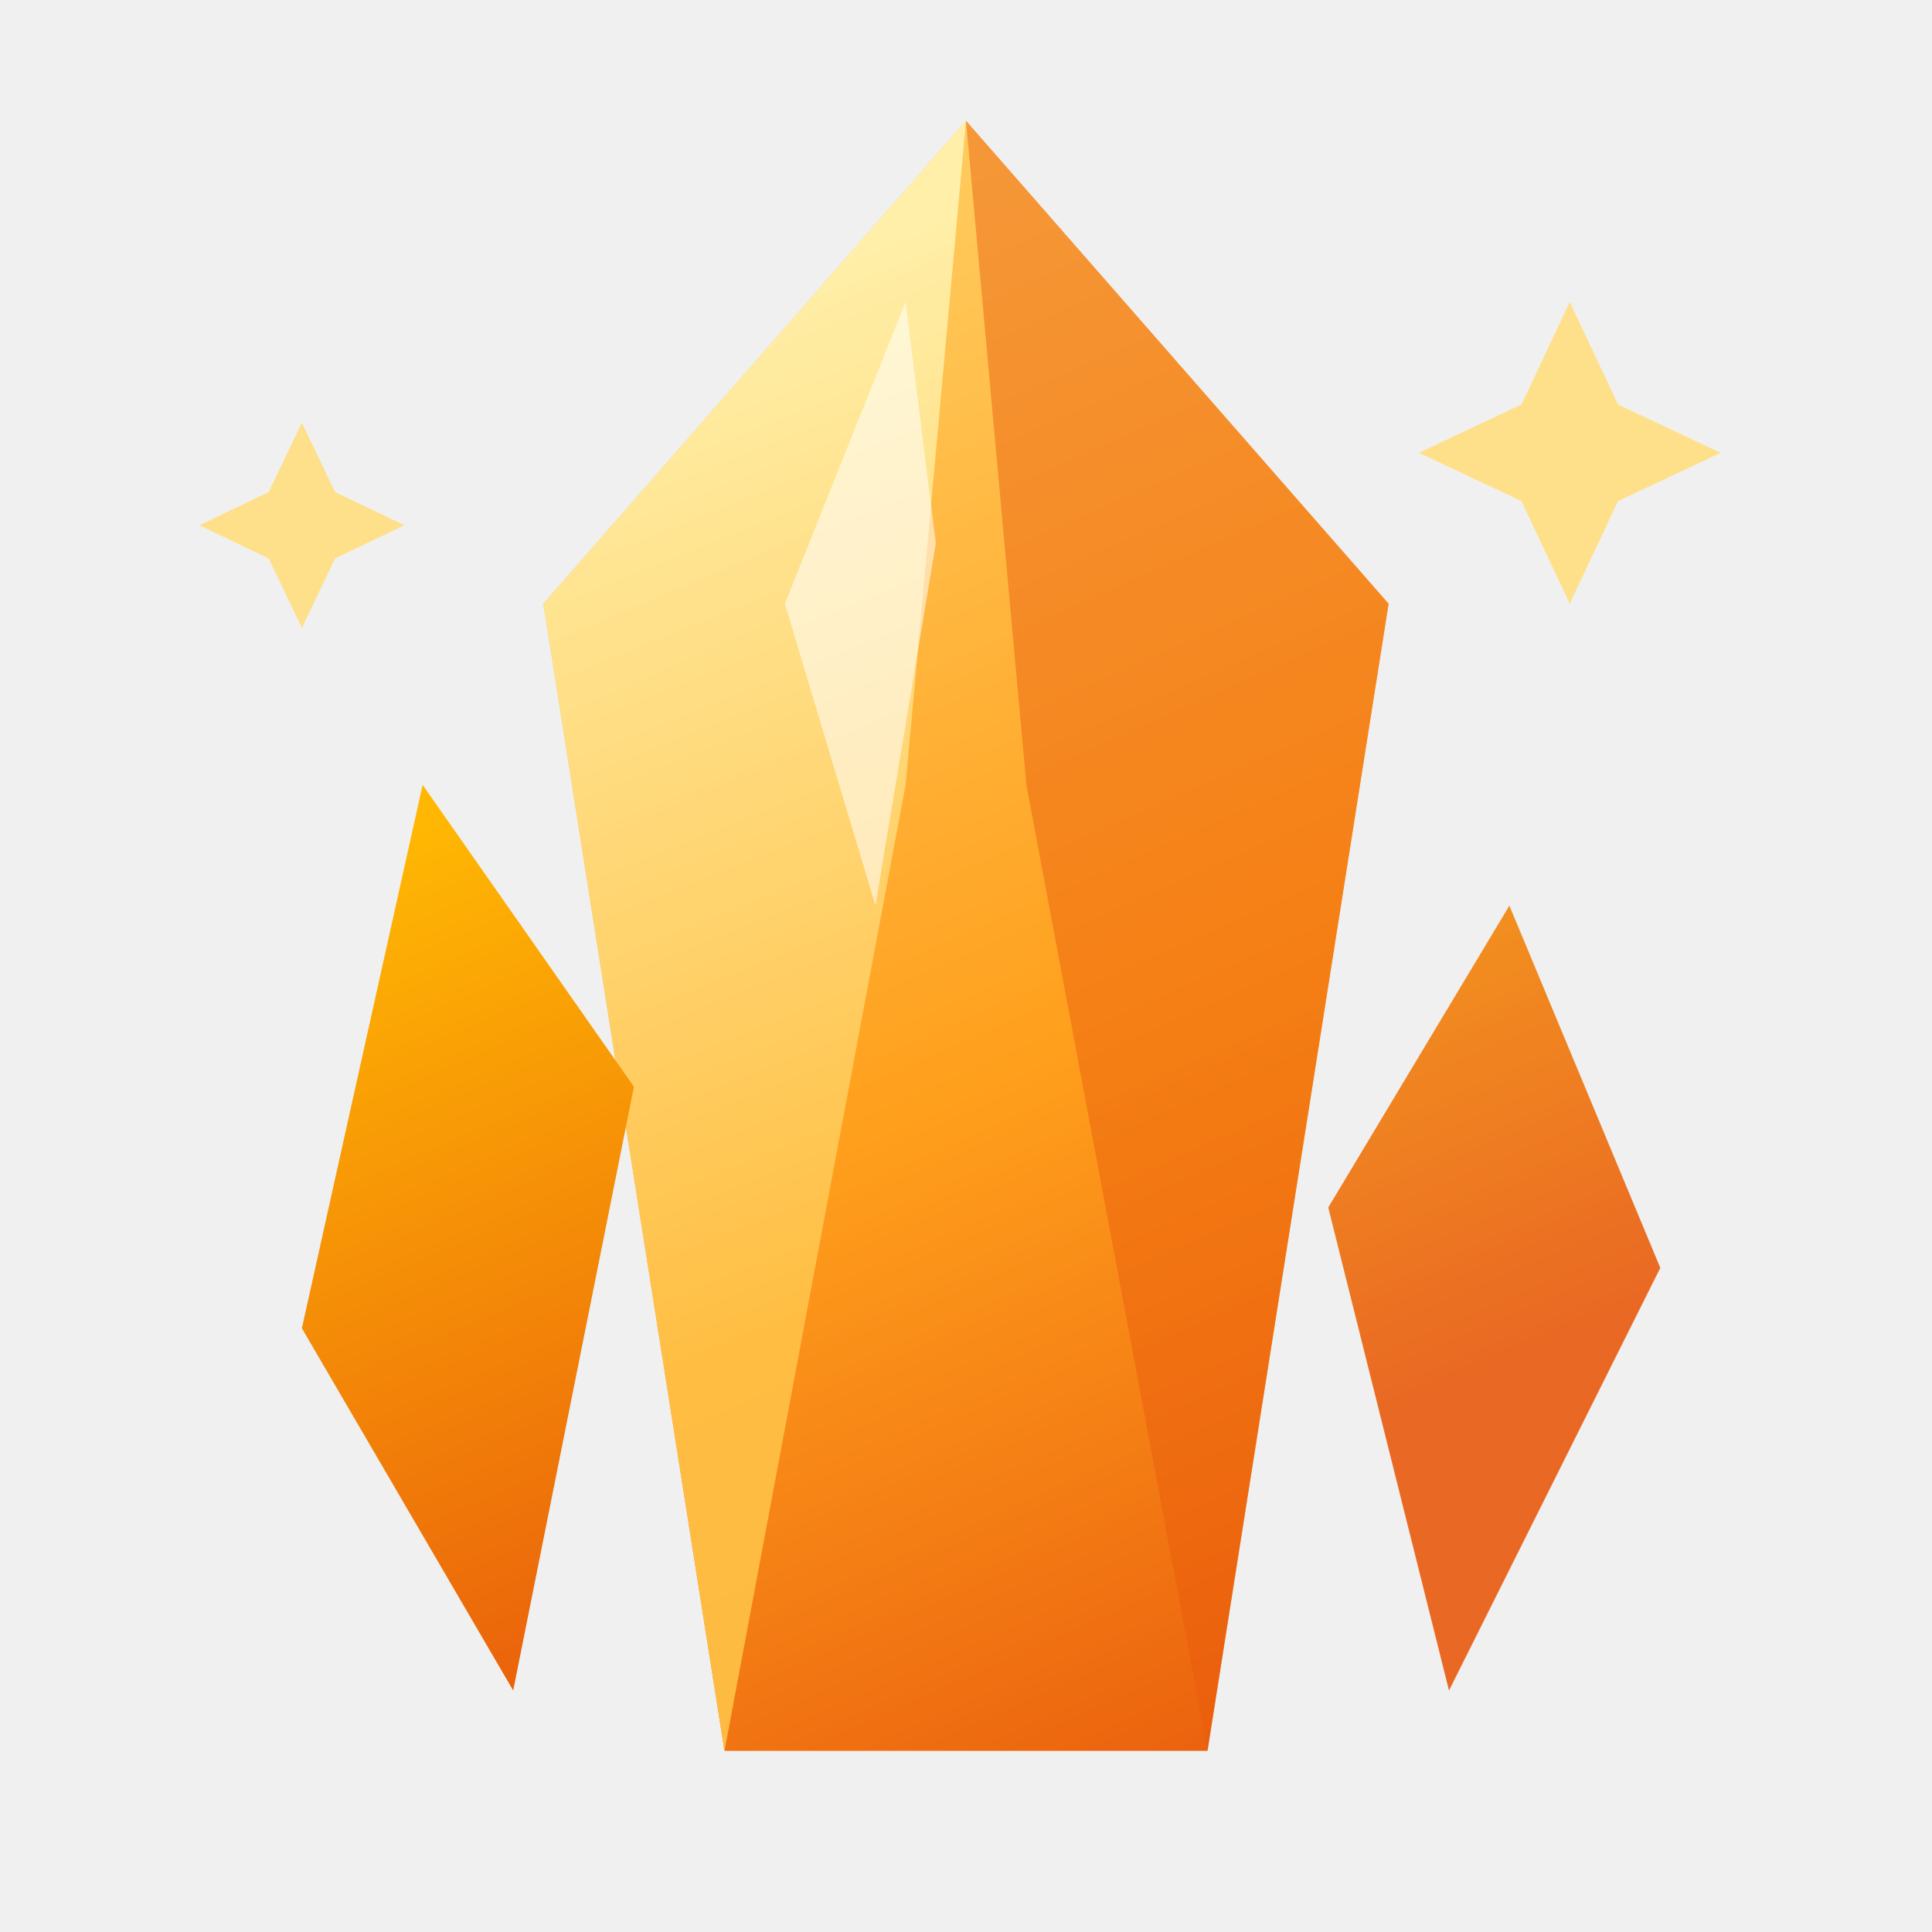
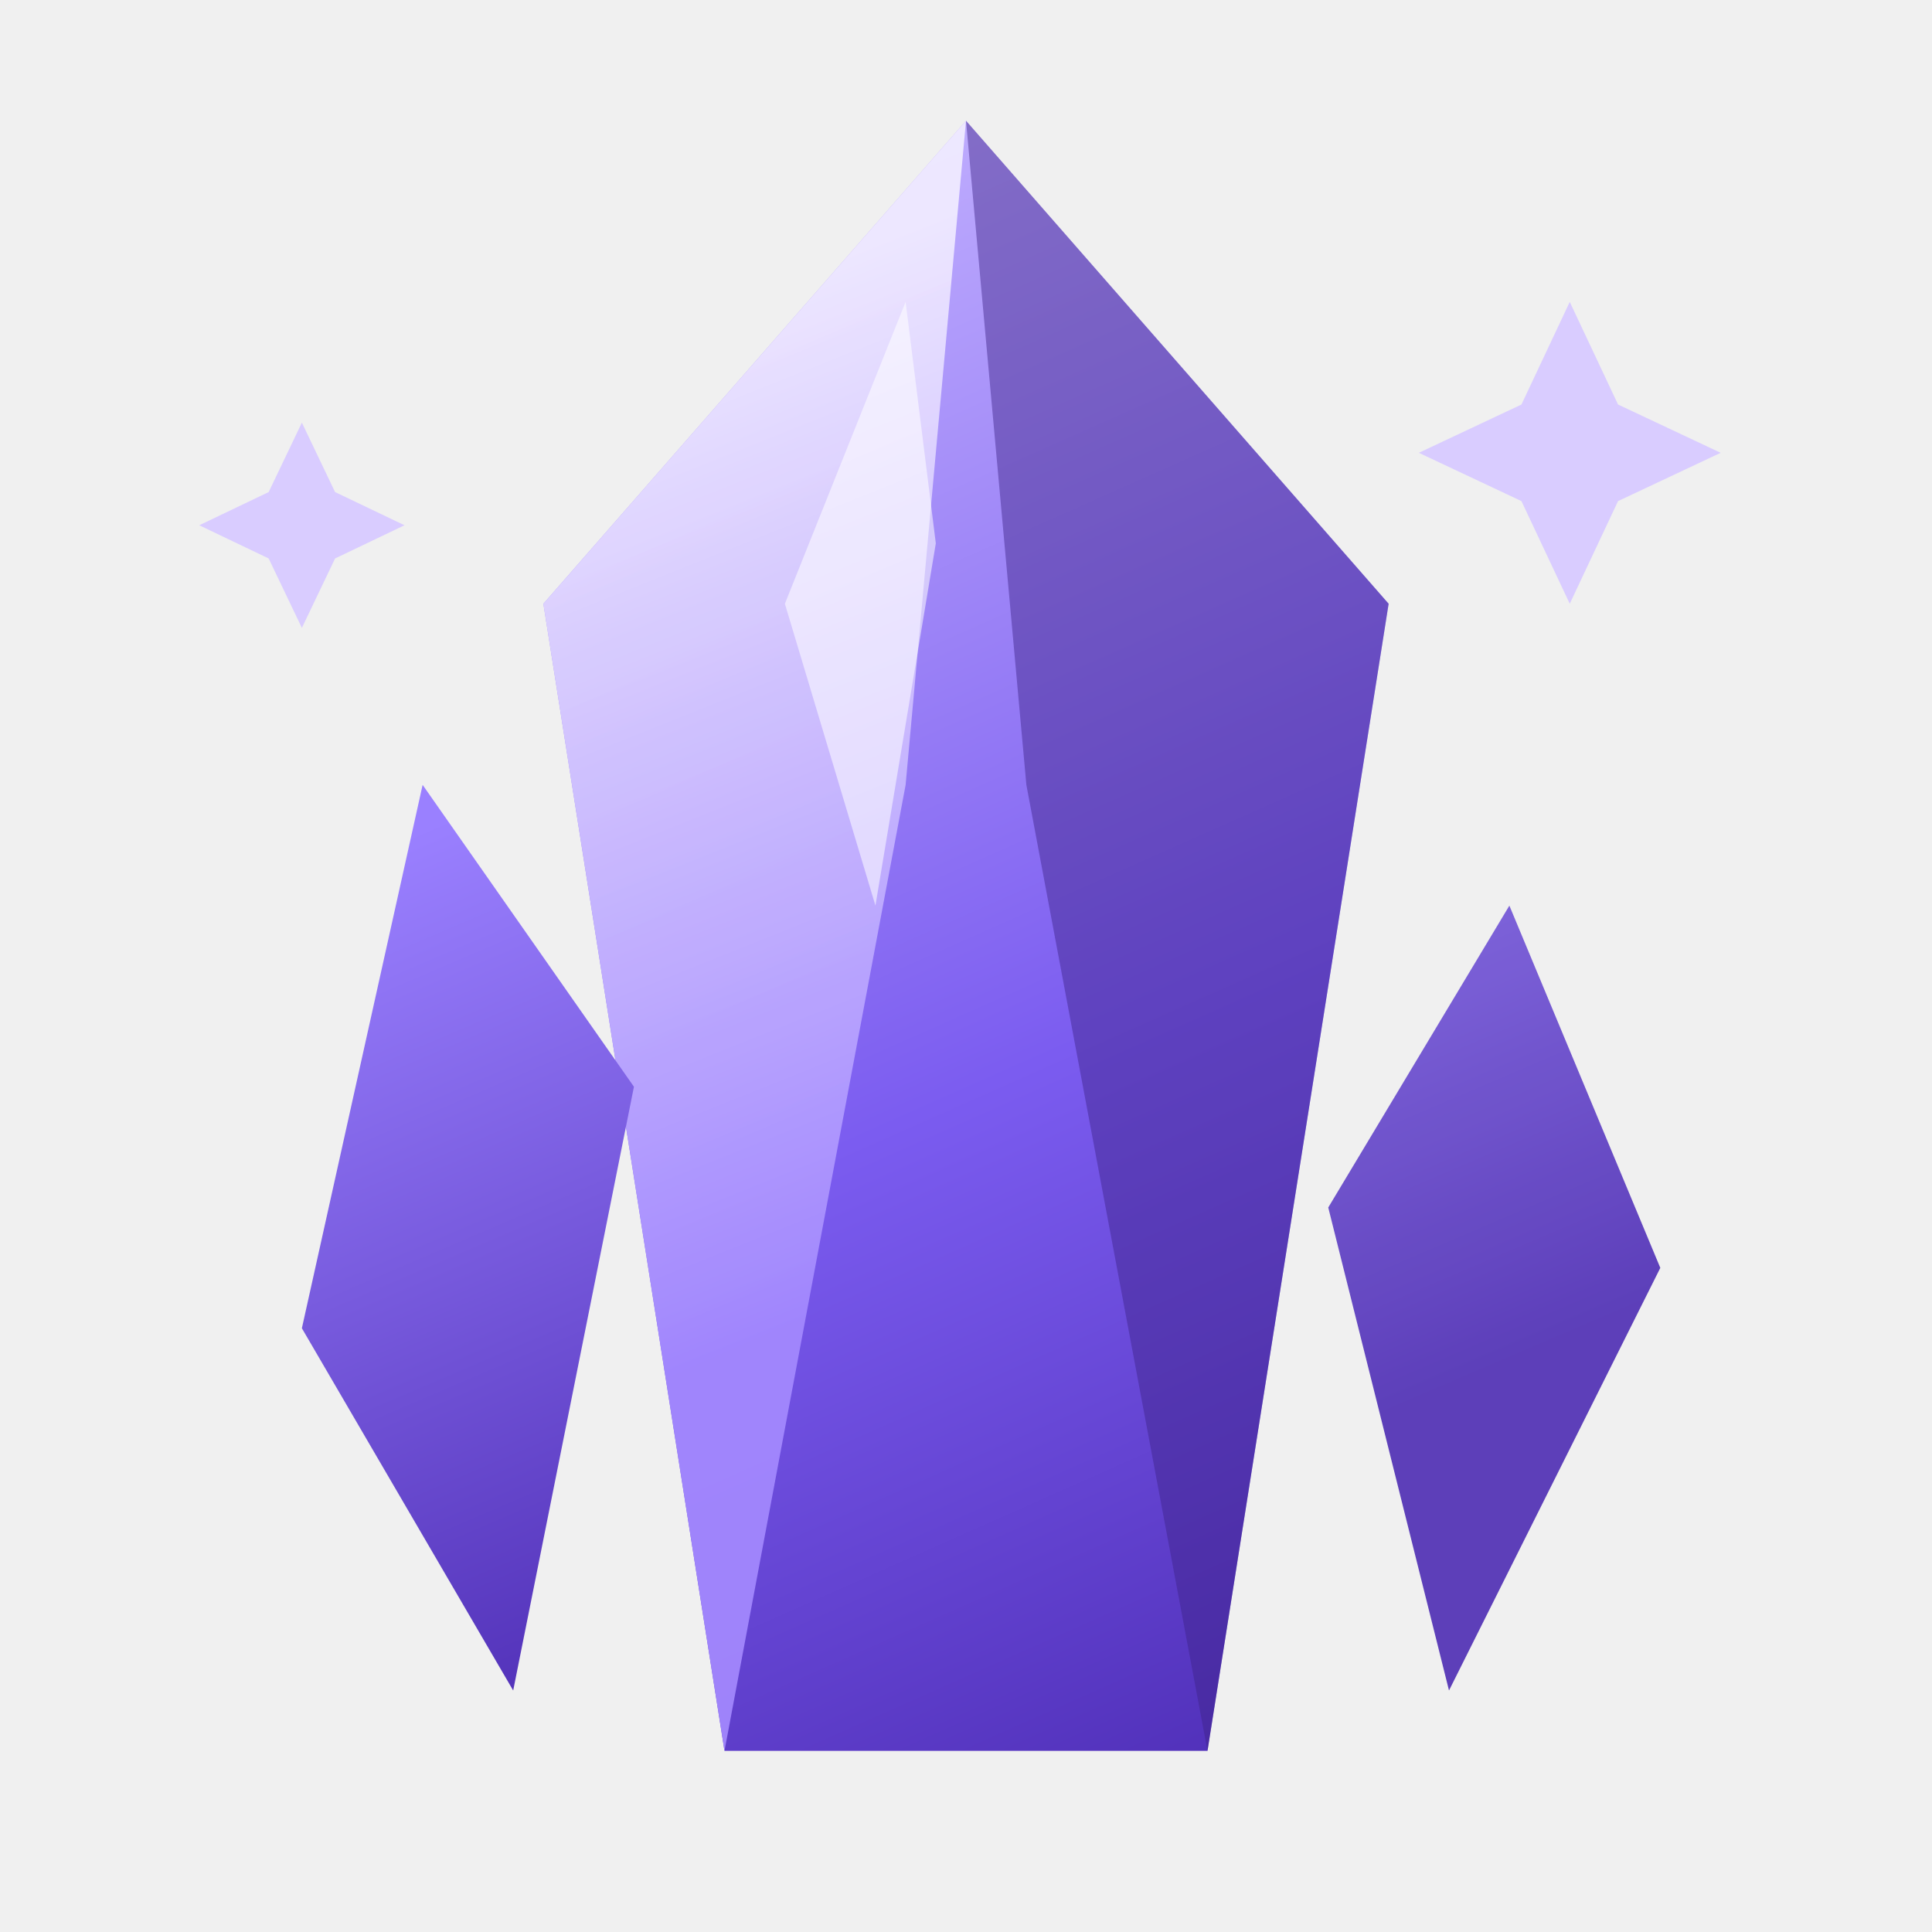
<svg xmlns="http://www.w3.org/2000/svg" viewBox="0 0 64 64" fill="none">
  <defs>
    <linearGradient id="a" x1="20" y1="6" x2="44" y2="60" gradientUnits="userSpaceOnUse">
-       <stop offset="0" stop-color="#FFD166" />
-       <stop offset="0.55" stop-color="#FF9F1C" />
-       <stop offset="1" stop-color="#E8590C" />
+       <stop offset="0" stop-color="#C4B3FF" />
+       <stop offset="0.55" stop-color="#7B5CF0" />
+       <stop offset="1" stop-color="#4C2BB3" />
    </linearGradient>
    <linearGradient id="b" x1="24" y1="10" x2="36" y2="40" gradientUnits="userSpaceOnUse">
-       <stop offset="0" stop-color="#FFF3B0" />
-       <stop offset="1" stop-color="#FFC247" />
+       <stop offset="0" stop-color="#F3EEFF" />
+       <stop offset="1" stop-color="#A58BFF" />
    </linearGradient>
    <linearGradient id="c" x1="8" y1="30" x2="20" y2="58" gradientUnits="userSpaceOnUse">
-       <stop offset="0" stop-color="#FFB703" />
-       <stop offset="1" stop-color="#E8590C" />
+       <stop offset="0" stop-color="#9A80FF" />
+       <stop offset="1" stop-color="#4C2BB3" />
    </linearGradient>
  </defs>
  <path d="M32 4 L46 20 L40 58 L24 58 L18 20 Z" fill="url(#a)" />
  <path d="M32 4 L18 20 L24 58 L30 26 Z" fill="url(#b)" opacity="0.9" />
-   <path d="M32 4 L46 20 L40 58 L34 26 Z" fill="#E8590C" opacity="0.45" />
+   <path d="M32 4 L46 20 L40 58 L34 26 Z" fill="#3B2185" opacity="0.45" />
  <path d="M14 26 L21 36 L17 56 L10 44 Z" fill="url(#c)" />
  <path d="M50 30 L55 42 L48 56 L44 40 Z" fill="url(#c)" opacity="0.9" />
  <path d="M30 10 L26 20 L29 30 L31 18 Z" fill="#FFFFFF" opacity="0.55" />
-   <path d="M52 10 l1.6 3.4 3.4 1.6 -3.4 1.6 -1.6 3.4 -1.6 -3.4 -3.4 -1.6 3.4 -1.6 Z" fill="#FFE08A" />
-   <path d="M10 14 l1.1 2.3 2.3 1.1 -2.3 1.1 -1.1 2.3 -1.1 -2.3 -2.3 -1.1 2.3 -1.1 Z" fill="#FFE08A" />
+   <path d="M52 10 l1.6 3.4 3.4 1.6 -3.4 1.6 -1.6 3.4 -1.6 -3.4 -3.4 -1.6 3.4 -1.6 Z" fill="#D9CCFF" />
+   <path d="M10 14 l1.1 2.3 2.3 1.1 -2.3 1.1 -1.1 2.3 -1.1 -2.3 -2.3 -1.1 2.3 -1.1 Z" fill="#D9CCFF" />
</svg>
